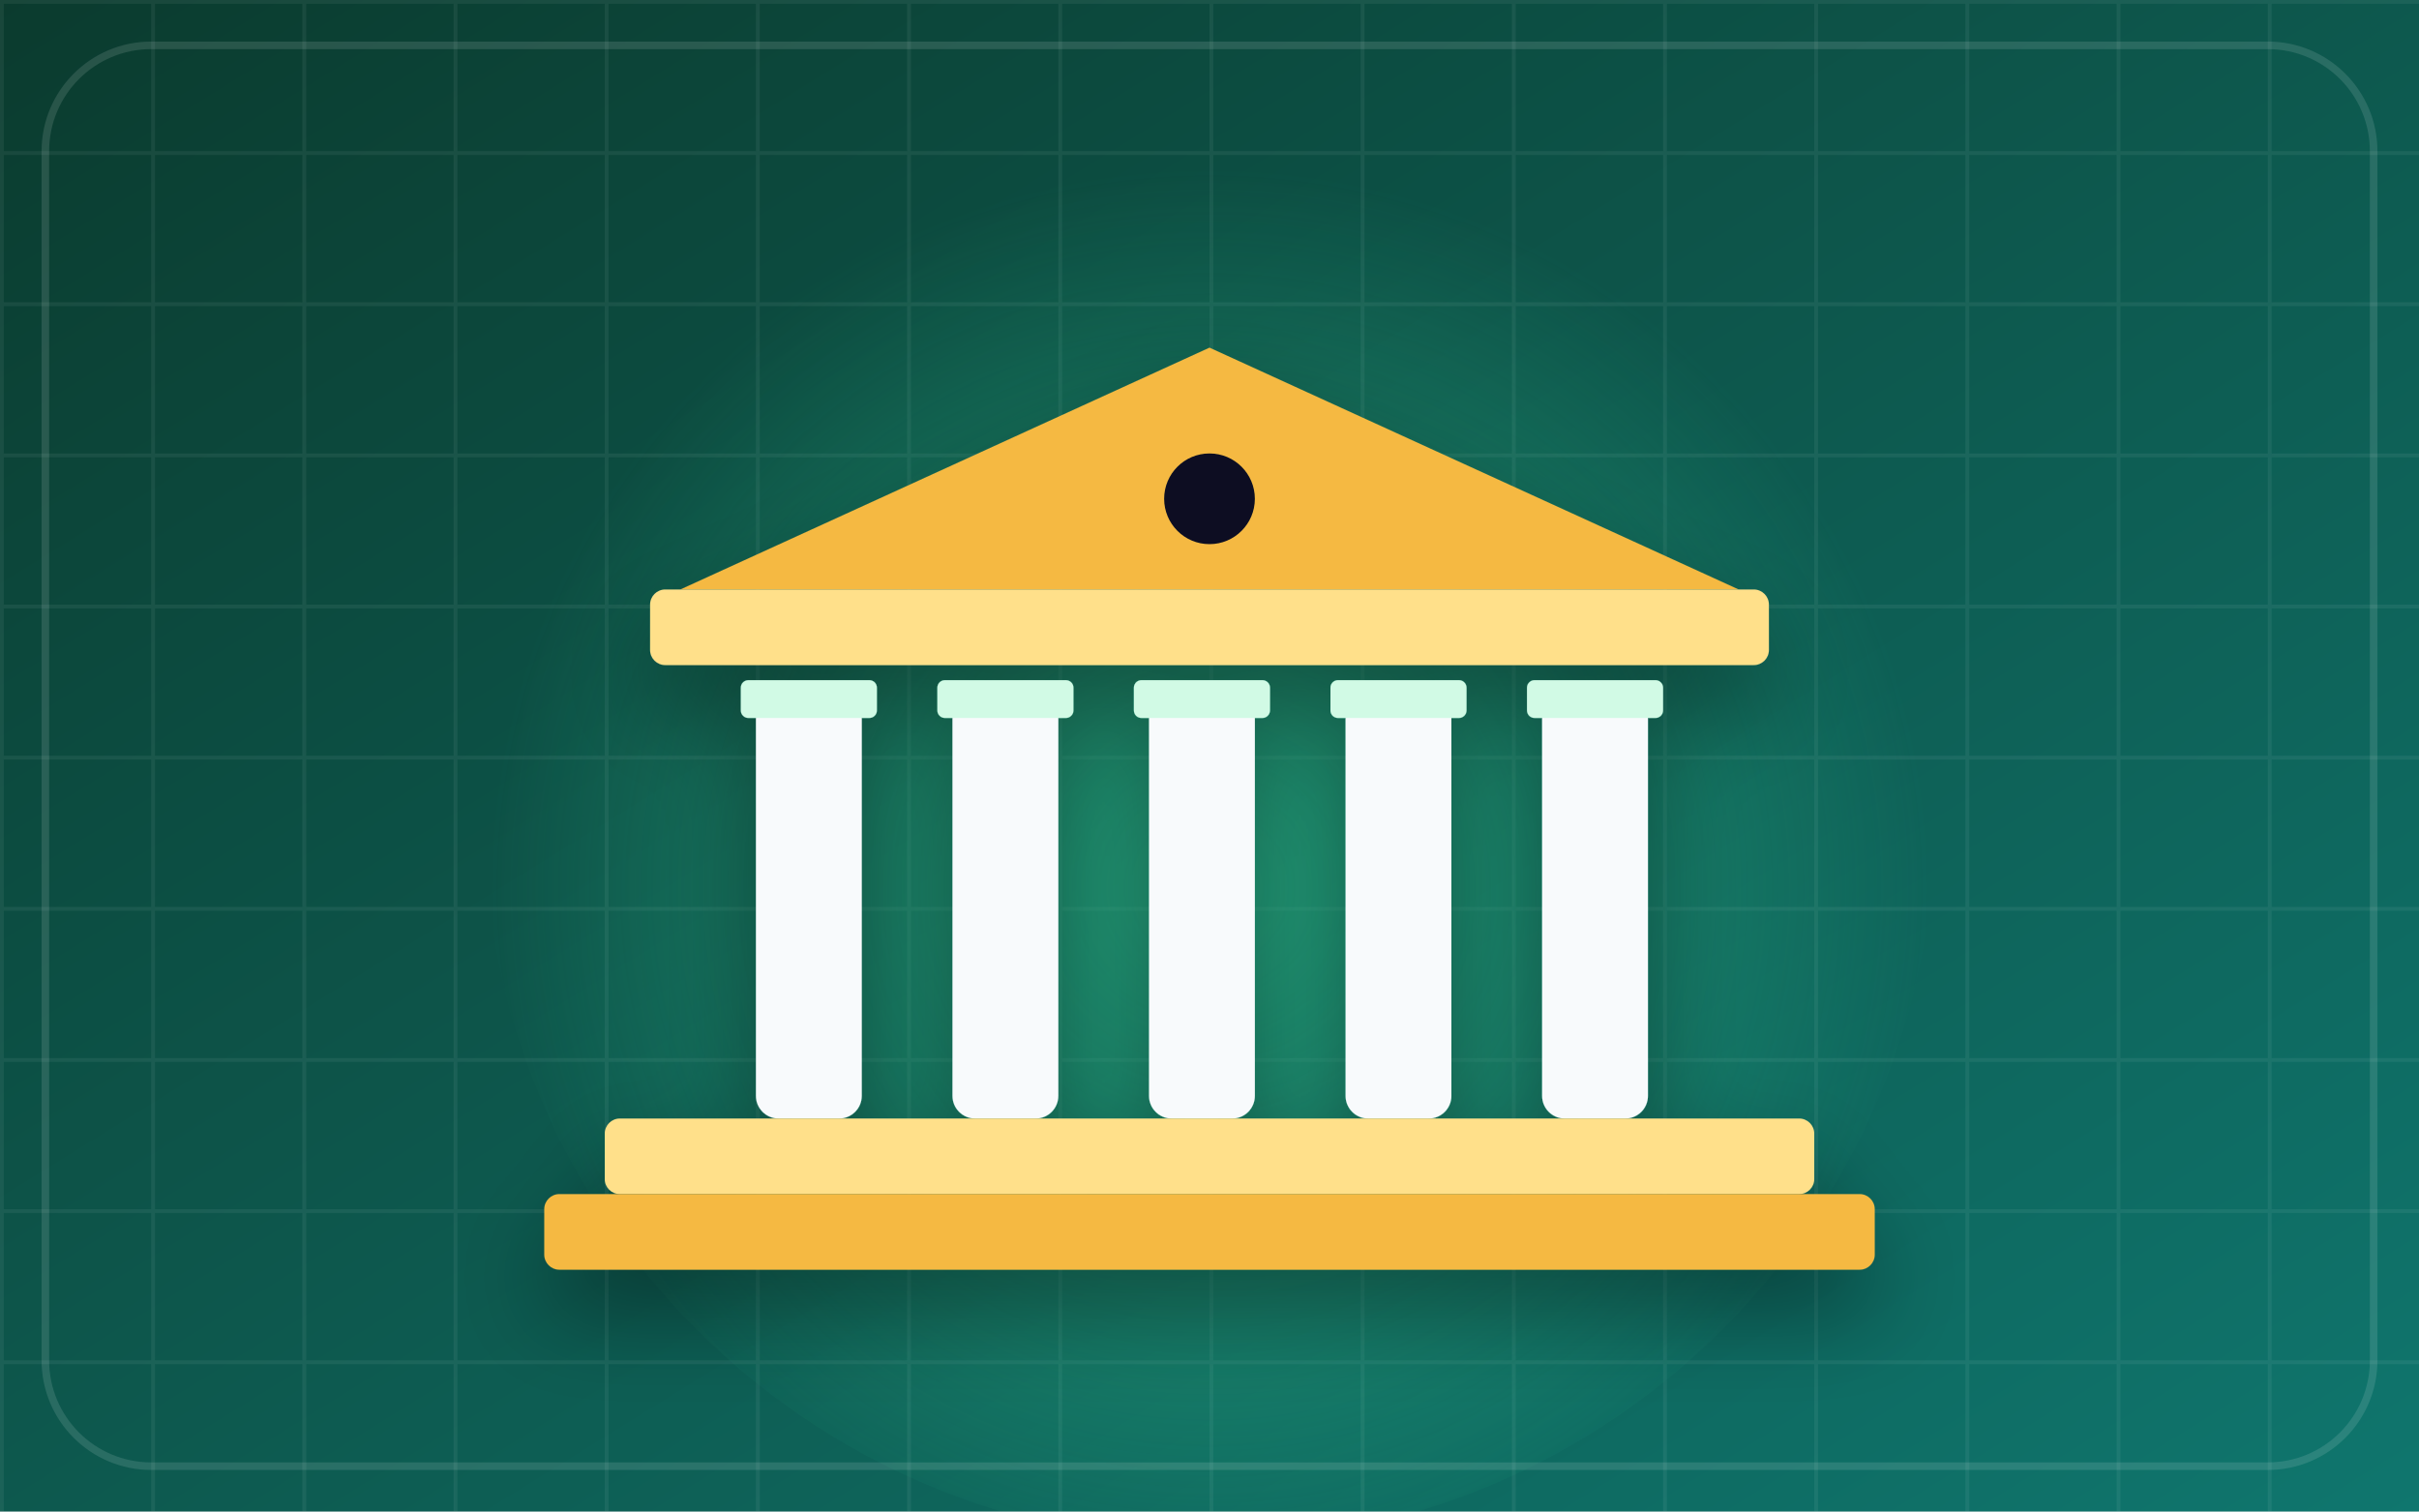
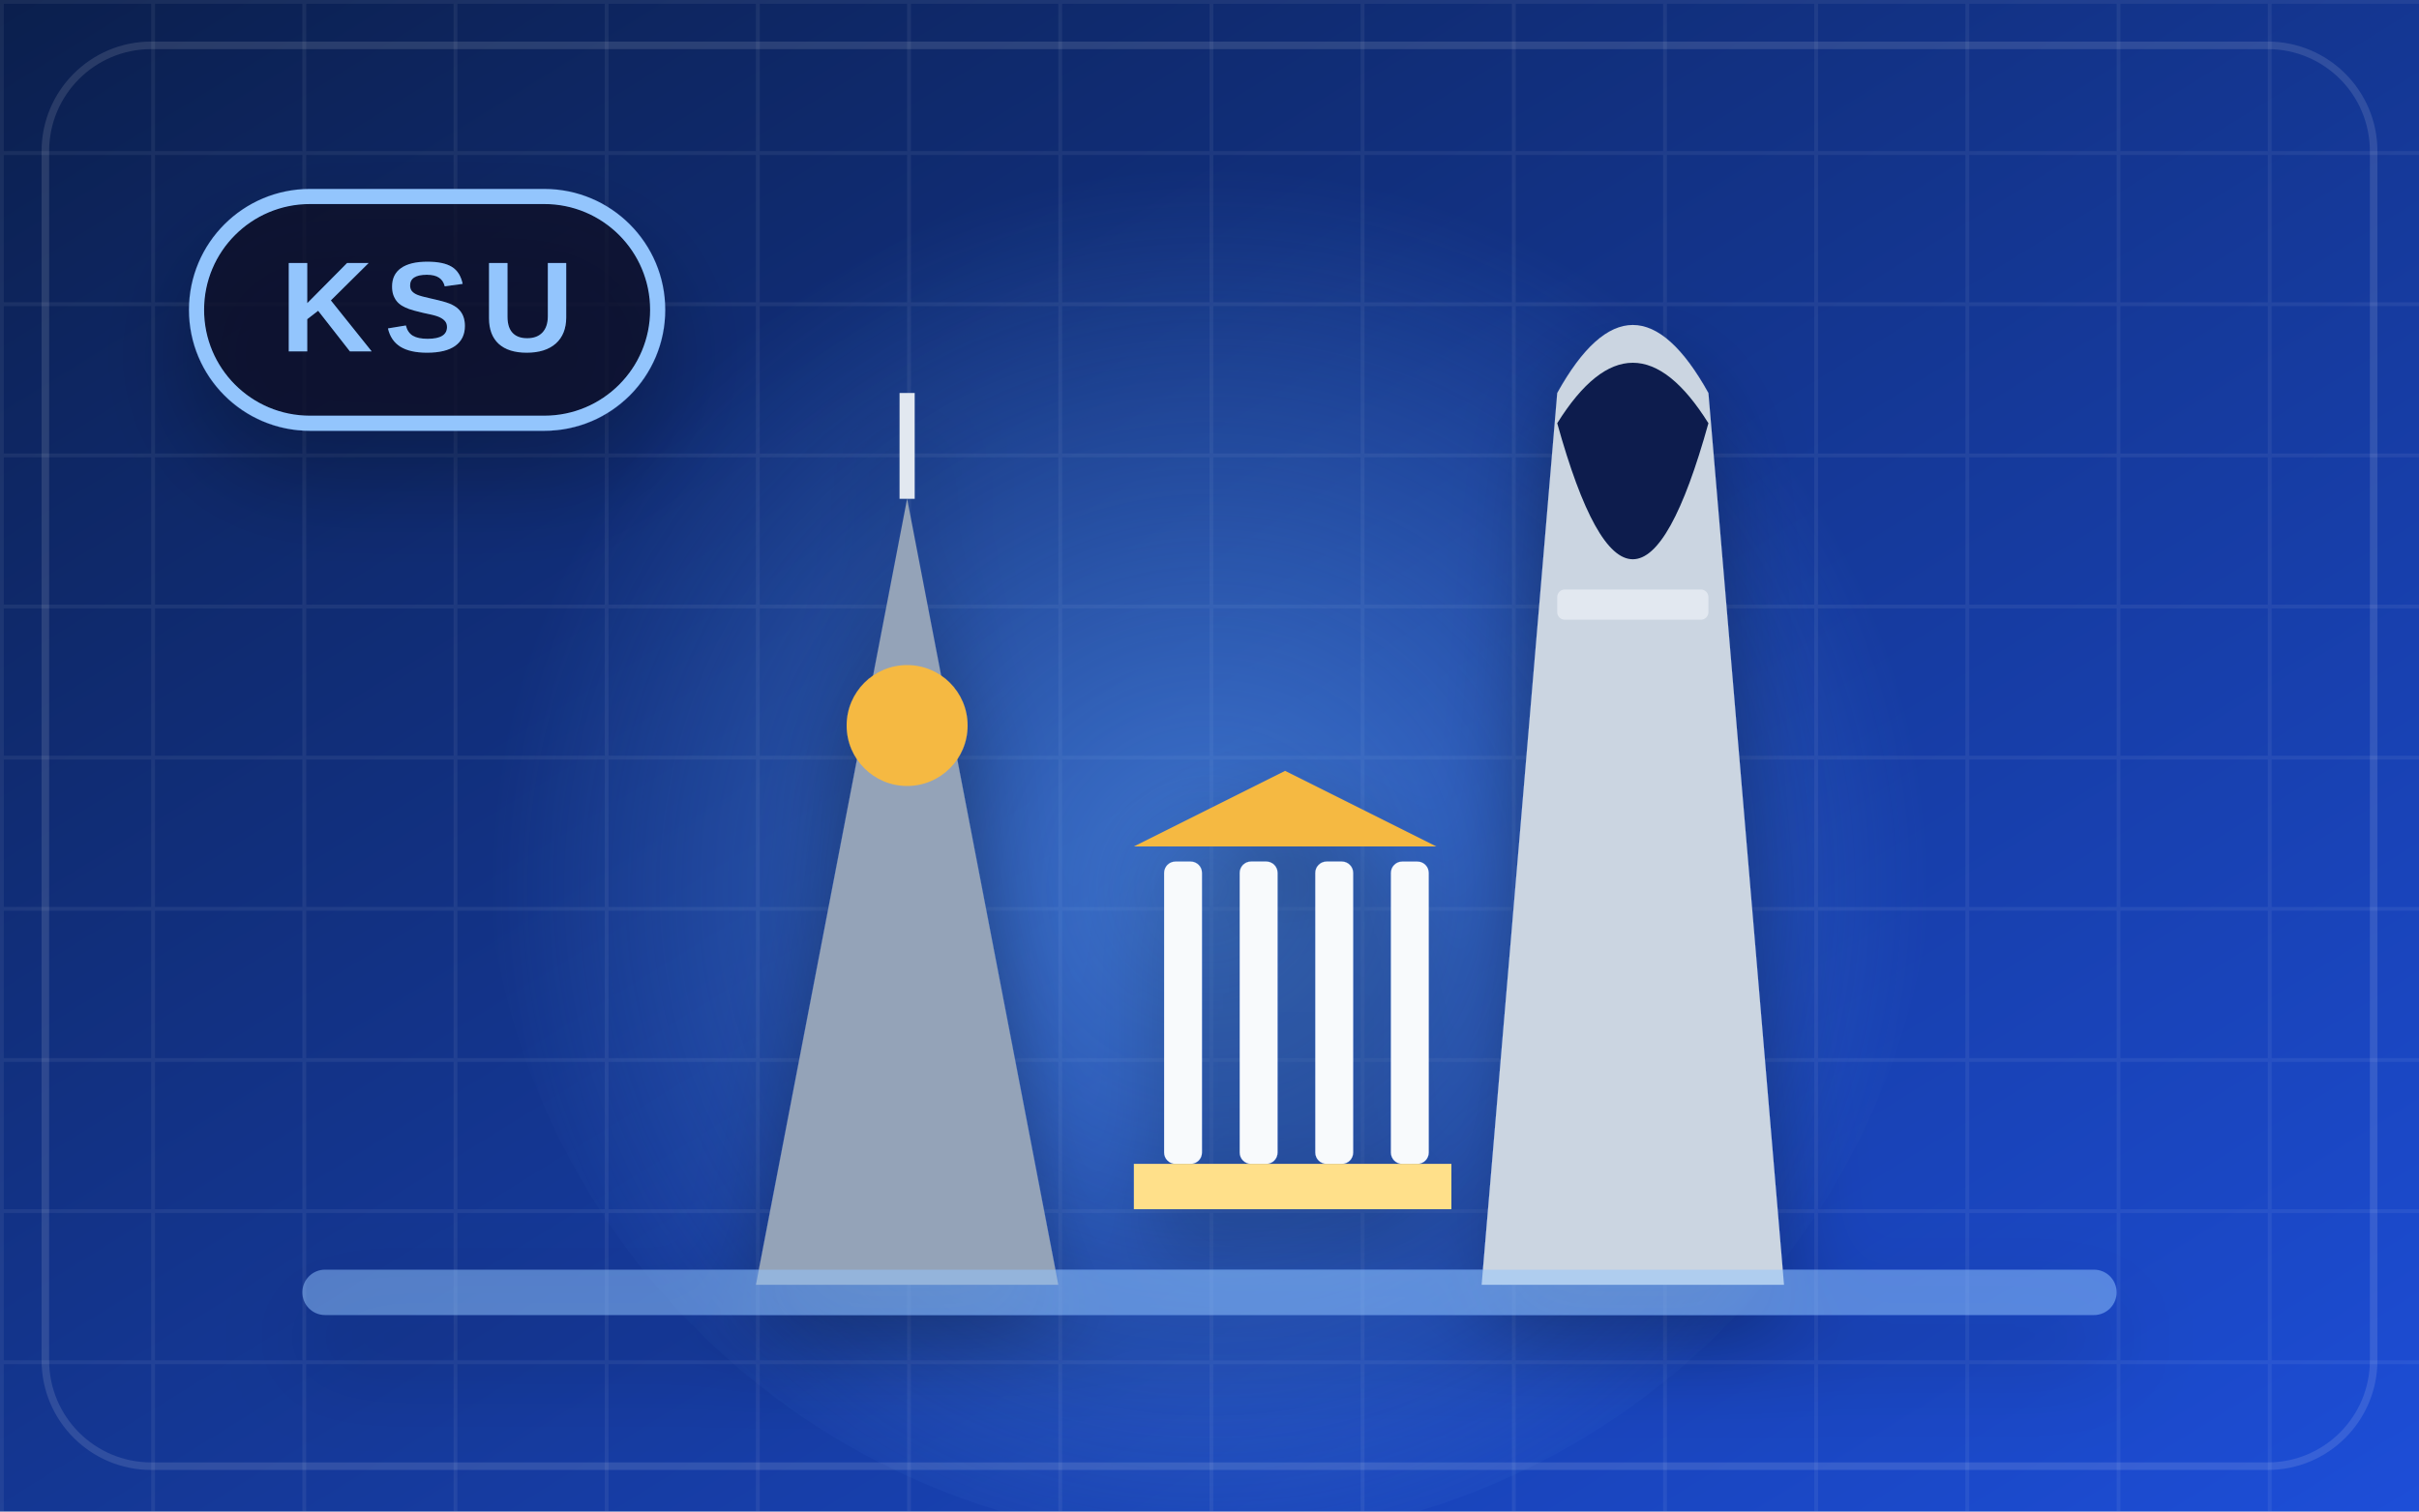
<svg xmlns="http://www.w3.org/2000/svg" viewBox="0 0 320 200" preserveAspectRatio="xMidYMid slice">
  <defs>
    <linearGradient id="gb" x1="0" y1="0" x2="1" y2="1">
-       <stop offset="0" stop-color="#0b3b2e" />
-       <stop offset="1" stop-color="#0f766e" />
+       <stop offset="0" stop-color="#0b1f4d" />
+       <stop offset="1" stop-color="#1d4ed8" />
    </linearGradient>
    <radialGradient id="rb" cx=".5" cy=".55" r=".5">
-       <stop offset="0" stop-color="#34d399" stop-opacity=".55" />
-       <stop offset="1" stop-color="#34d399" stop-opacity="0" />
+       <stop offset="0" stop-color="#60a5fa" stop-opacity=".55" />
+       <stop offset="1" stop-color="#60a5fa" stop-opacity="0" />
    </radialGradient>
    <filter id="sb" x="-20%" y="-20%" width="140%" height="140%">
      <feDropShadow dx="0" dy="6" stdDeviation="6" flood-color="#000" flood-opacity=".35" />
    </filter>
    <pattern id="pb" width="20" height="20" patternUnits="userSpaceOnUse">
      <path d="M20 0H0V20" fill="none" stroke="#fff" stroke-opacity=".06" />
    </pattern>
  </defs>
  <rect width="320" height="200" fill="url(#gb)" />
  <rect width="320" height="200" fill="url(#pb)" />
  <circle cx="160" cy="108" r="96" fill="url(#rb)" />
  <g filter="url(#sb)">
-     <path d="M90 78 L160 46 L230 78 Z" fill="#F5B942" />
-     <rect x="86" y="78" width="148" height="10" rx="2" fill="#FFE08A" />
-     <rect x="100" y="92" width="14" height="56" rx="3" fill="#F8FAFC" />
-     <rect x="98" y="90" width="18" height="5" rx="1" fill="#d1fae5" />
-     <rect x="126" y="92" width="14" height="56" rx="3" fill="#F8FAFC" />
-     <rect x="124" y="90" width="18" height="5" rx="1" fill="#d1fae5" />
-     <rect x="152" y="92" width="14" height="56" rx="3" fill="#F8FAFC" />
-     <rect x="150" y="90" width="18" height="5" rx="1" fill="#d1fae5" />
-     <rect x="178" y="92" width="14" height="56" rx="3" fill="#F8FAFC" />
-     <rect x="176" y="90" width="18" height="5" rx="1" fill="#d1fae5" />
-     <rect x="204" y="92" width="14" height="56" rx="3" fill="#F8FAFC" />
-     <rect x="202" y="90" width="18" height="5" rx="1" fill="#d1fae5" />
-     <rect x="80" y="148" width="160" height="10" rx="2" fill="#FFE08A" />
-     <rect x="72" y="158" width="176" height="10" rx="2" fill="#F5B942" />
-     <circle cx="160" cy="66" r="6" fill="#0A0F24" />
+     <path d="M196 170 L206 52 Q216 34 226 52 L236 170 Z" fill="#cbd5e1" />
+     <path d="M206 56 Q216 92 226 56 Q216 40 206 56 Z" fill="#0b1f4d" />
+     <rect x="206" y="78" width="20" height="4" rx="1" fill="#e2e8f0" />
+     <path d="M100 170 L120 66 L140 170 Z" fill="#94a3b8" />
+     <circle cx="120" cy="96" r="8" fill="#F5B942" />
+     <path d="M120 66 v-14" stroke="#e2e8f0" stroke-width="2" />
+     <path d="M150 112 L170 102 L190 112 Z" fill="#F5B942" />
+     <rect x="154" y="114" width="5" height="40" rx="1.5" fill="#F8FAFC" />
+     <rect x="164" y="114" width="5" height="40" rx="1.5" fill="#F8FAFC" />
+     <rect x="174" y="114" width="5" height="40" rx="1.5" fill="#F8FAFC" />
+     <rect x="184" y="114" width="5" height="40" rx="1.5" fill="#F8FAFC" />
+     <rect x="150" y="154" width="42" height="6" fill="#FFE08A" />
+     <rect x="40" y="168" width="240" height="6" rx="3" fill="#93c5fd" opacity=".5" />
+     <g transform="translate(26 26)">
+       <rect width="61" height="30" rx="15" fill="#0A0F24" fill-opacity=".72" stroke="#93c5fd" stroke-width="2" />
+       <text x="30.5" y="20.5" text-anchor="middle" font-family="Arial, Helvetica, sans-serif" font-weight="700" font-size="17" letter-spacing="1.5" fill="#93c5fd">KSU</text>
+     </g>
  </g>
  <rect x="6" y="6" width="308" height="188" rx="14" fill="none" stroke="#fff" stroke-opacity=".12" />
</svg>
